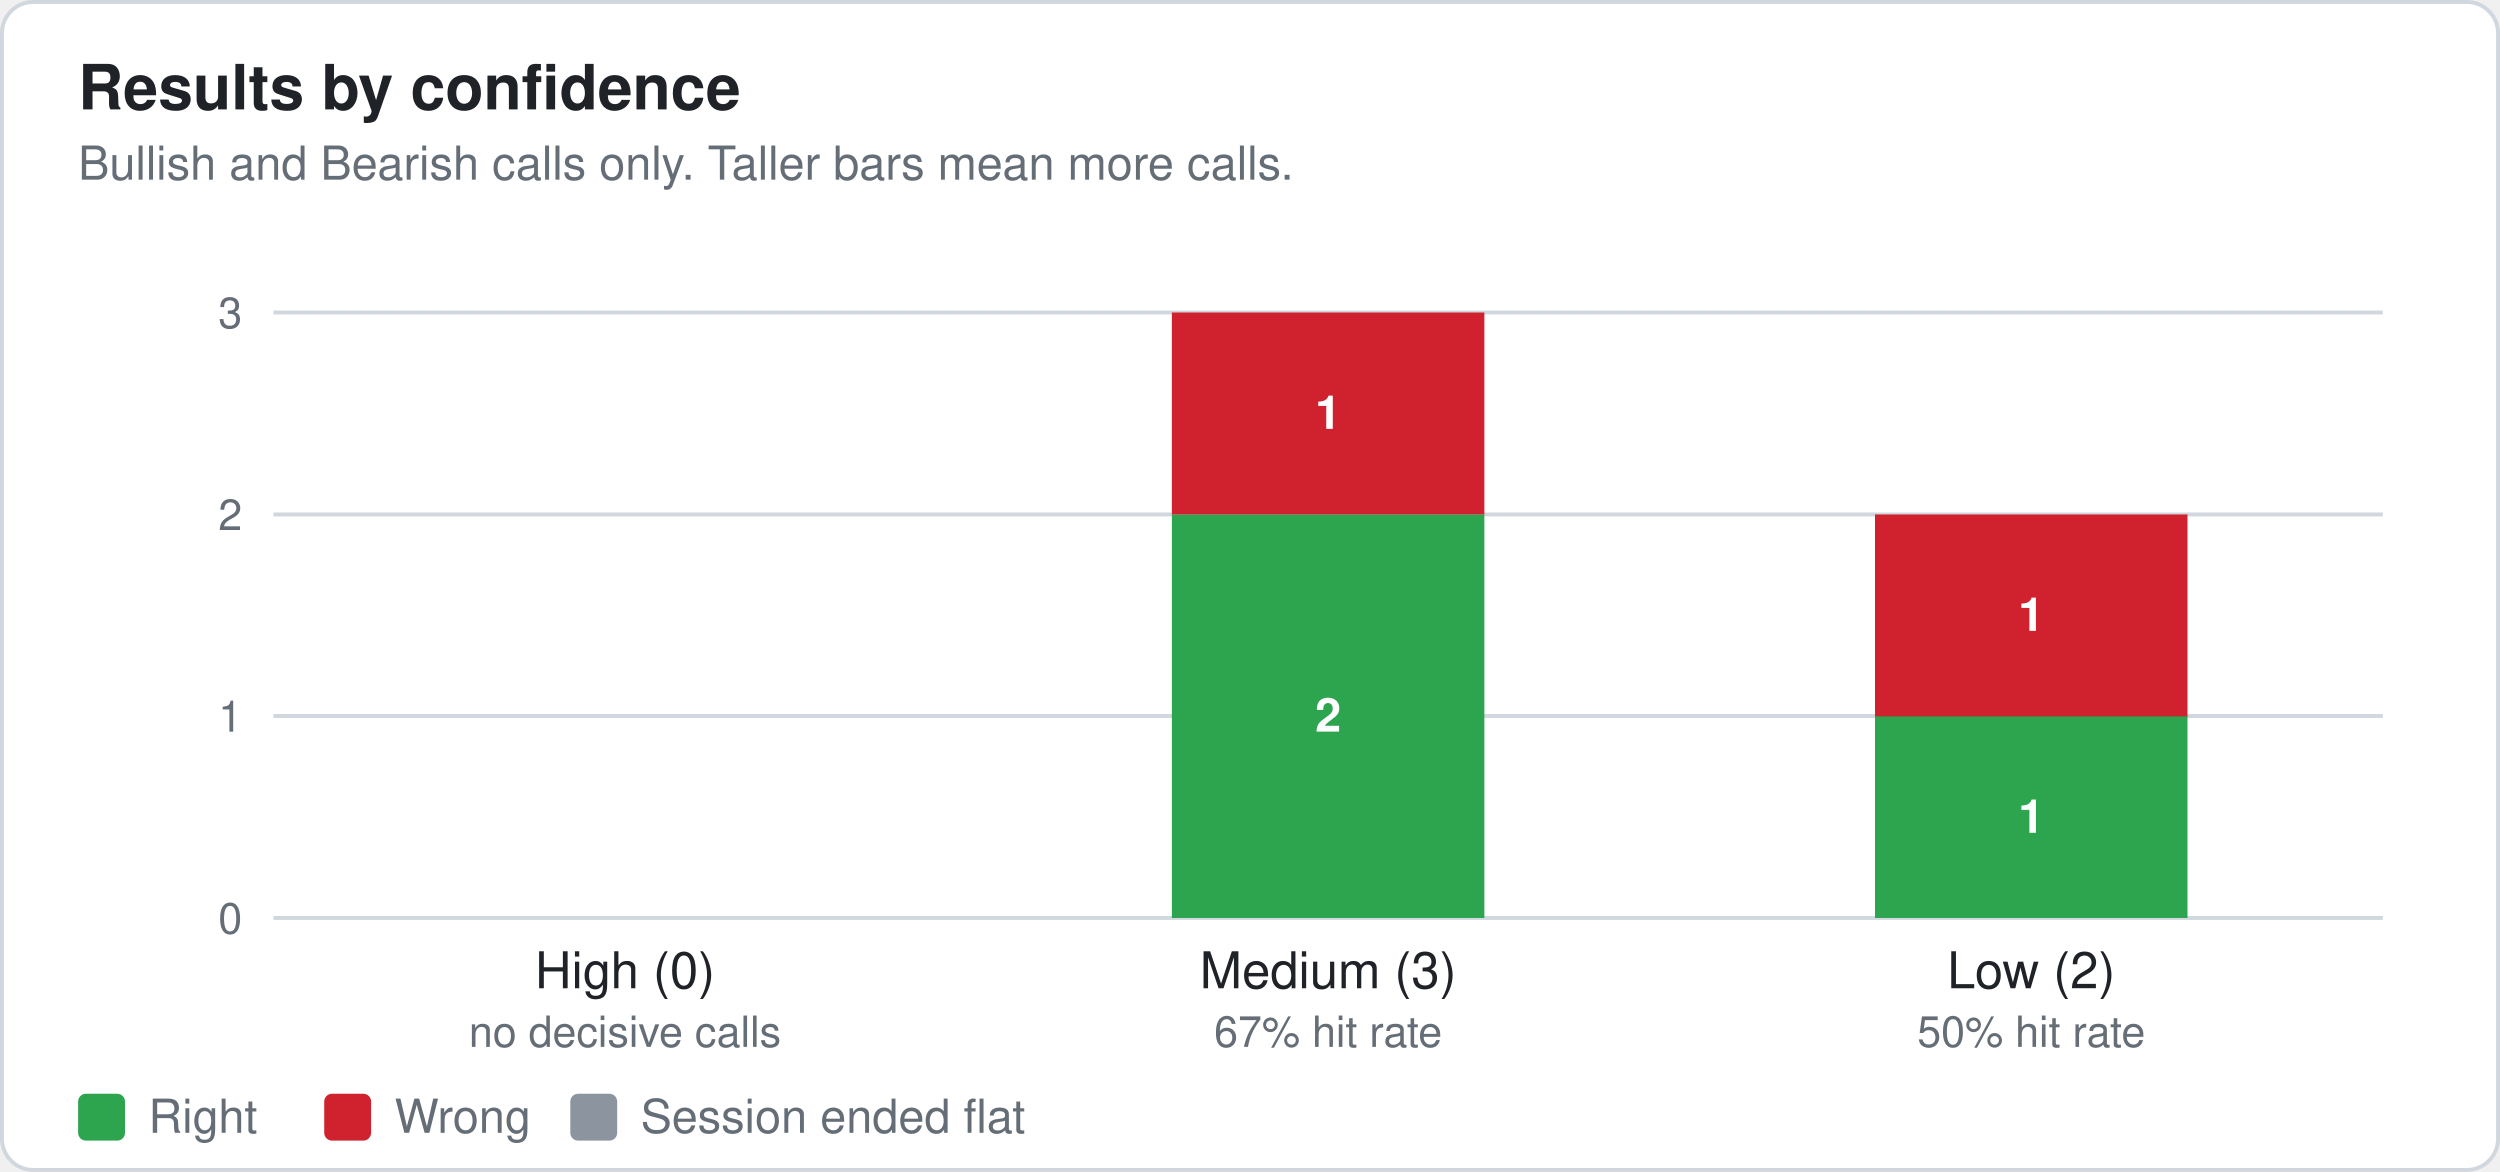
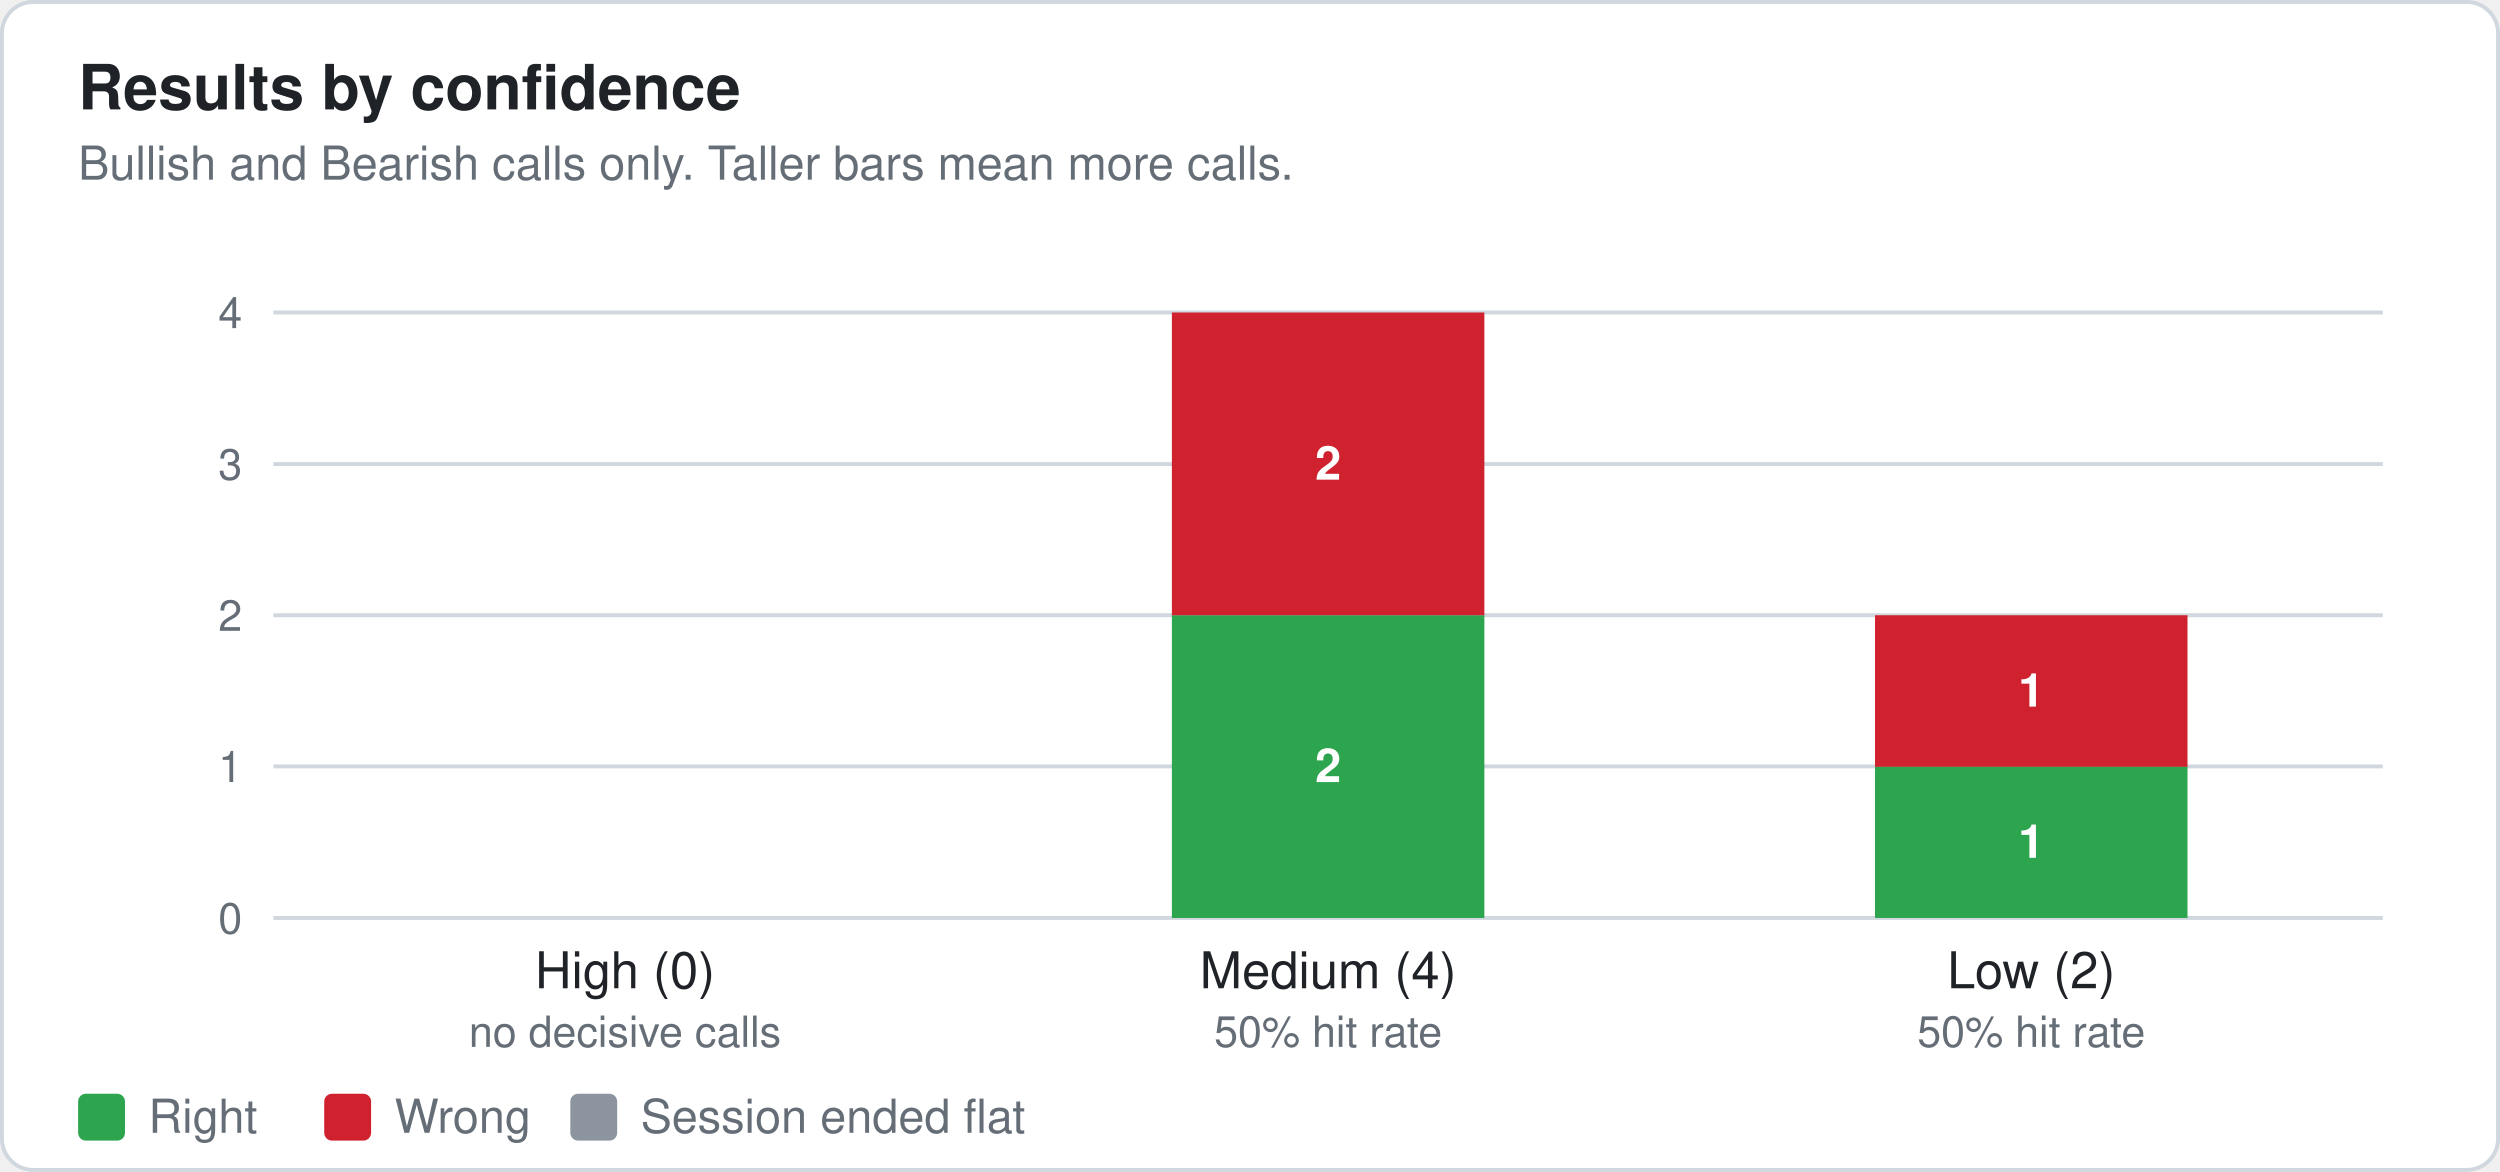
<svg xmlns="http://www.w3.org/2000/svg" width="640" height="300" viewBox="0 0 640 300" font-family="Helvetica, Arial, sans-serif">
  <rect x="0.5" y="0.5" width="639" height="299" rx="8" fill="#ffffff" stroke="#d0d7de" />
  <text x="20" y="28" font-size="16" font-weight="bold" fill="#1f2328">Results by confidence</text>
  <text x="20" y="46" font-size="12" fill="#656d76">Bullish and Bearish calls only. Taller bars mean more calls.</text>
  <line x1="70" y1="235.0" x2="610" y2="235.0" stroke="#d0d7de" />
  <text x="62" y="239.0" font-size="11" text-anchor="end" fill="#656d76">0</text>
-   <line x1="70" y1="183.3" x2="610" y2="183.3" stroke="#d0d7de" />
-   <text x="62" y="187.3" font-size="11" text-anchor="end" fill="#656d76">1</text>
-   <line x1="70" y1="131.7" x2="610" y2="131.7" stroke="#d0d7de" />
-   <text x="62" y="135.7" font-size="11" text-anchor="end" fill="#656d76">2</text>
+   <line x1="70" y1="196.2" x2="610" y2="196.2" stroke="#d0d7de" />
+   <text x="62" y="200.2" font-size="11" text-anchor="end" fill="#656d76">1</text>
+   <line x1="70" y1="157.5" x2="610" y2="157.5" stroke="#d0d7de" />
+   <text x="62" y="161.5" font-size="11" text-anchor="end" fill="#656d76">2</text>
+   <line x1="70" y1="118.8" x2="610" y2="118.8" stroke="#d0d7de" />
+   <text x="62" y="122.8" font-size="11" text-anchor="end" fill="#656d76">3</text>
  <line x1="70" y1="80.0" x2="610" y2="80.0" stroke="#d0d7de" />
-   <text x="62" y="84.0" font-size="11" text-anchor="end" fill="#656d76">3</text>
+   <text x="62" y="84.0" font-size="11" text-anchor="end" fill="#656d76">4</text>
  <text x="160.0" y="253" font-size="13" text-anchor="middle" fill="#1f2328">High (0)</text>
  <text x="160.0" y="268" font-size="11" text-anchor="middle" fill="#656d76">no decisive calls</text>
-   <rect x="300.0" y="131.7" width="80" height="103.3" fill="#2da44e" />
-   <text x="340.0" y="187.3" font-size="12" text-anchor="middle" fill="#ffffff" font-weight="bold">2</text>
-   <rect x="300.0" y="80.0" width="80" height="51.7" fill="#cf222e" />
-   <text x="340.0" y="109.8" font-size="12" text-anchor="middle" fill="#ffffff" font-weight="bold">1</text>
-   <text x="340.0" y="253" font-size="13" text-anchor="middle" fill="#1f2328">Medium (3)</text>
-   <text x="340.0" y="268" font-size="11" text-anchor="middle" fill="#656d76">67% hit rate</text>
-   <rect x="480.0" y="183.3" width="80" height="51.7" fill="#2da44e" />
-   <text x="520.0" y="213.2" font-size="12" text-anchor="middle" fill="#ffffff" font-weight="bold">1</text>
-   <rect x="480.0" y="131.7" width="80" height="51.7" fill="#cf222e" />
-   <text x="520.0" y="161.5" font-size="12" text-anchor="middle" fill="#ffffff" font-weight="bold">1</text>
+   <rect x="300.0" y="157.5" width="80" height="77.5" fill="#2da44e" />
+   <text x="340.0" y="200.2" font-size="12" text-anchor="middle" fill="#ffffff" font-weight="bold">2</text>
+   <rect x="300.0" y="80.0" width="80" height="77.5" fill="#cf222e" />
+   <text x="340.0" y="122.8" font-size="12" text-anchor="middle" fill="#ffffff" font-weight="bold">2</text>
+   <text x="340.0" y="253" font-size="13" text-anchor="middle" fill="#1f2328">Medium (4)</text>
+   <text x="340.0" y="268" font-size="11" text-anchor="middle" fill="#656d76">50% hit rate</text>
+   <rect x="480.0" y="196.2" width="80" height="38.8" fill="#2da44e" />
+   <text x="520.0" y="219.6" font-size="12" text-anchor="middle" fill="#ffffff" font-weight="bold">1</text>
+   <rect x="480.0" y="157.5" width="80" height="38.8" fill="#cf222e" />
+   <text x="520.0" y="180.9" font-size="12" text-anchor="middle" fill="#ffffff" font-weight="bold">1</text>
  <text x="520.0" y="253" font-size="13" text-anchor="middle" fill="#1f2328">Low (2)</text>
  <text x="520.0" y="268" font-size="11" text-anchor="middle" fill="#656d76">50% hit rate</text>
  <rect x="20" y="280" width="12" height="12" rx="2" fill="#2da44e" />
  <text x="38" y="290" font-size="12" fill="#656d76">Right</text>
  <rect x="83" y="280" width="12" height="12" rx="2" fill="#cf222e" />
  <text x="101" y="290" font-size="12" fill="#656d76">Wrong</text>
  <rect x="146" y="280" width="12" height="12" rx="2" fill="#8c959f" />
  <text x="164" y="290" font-size="12" fill="#656d76">Session ended flat</text>
</svg>
